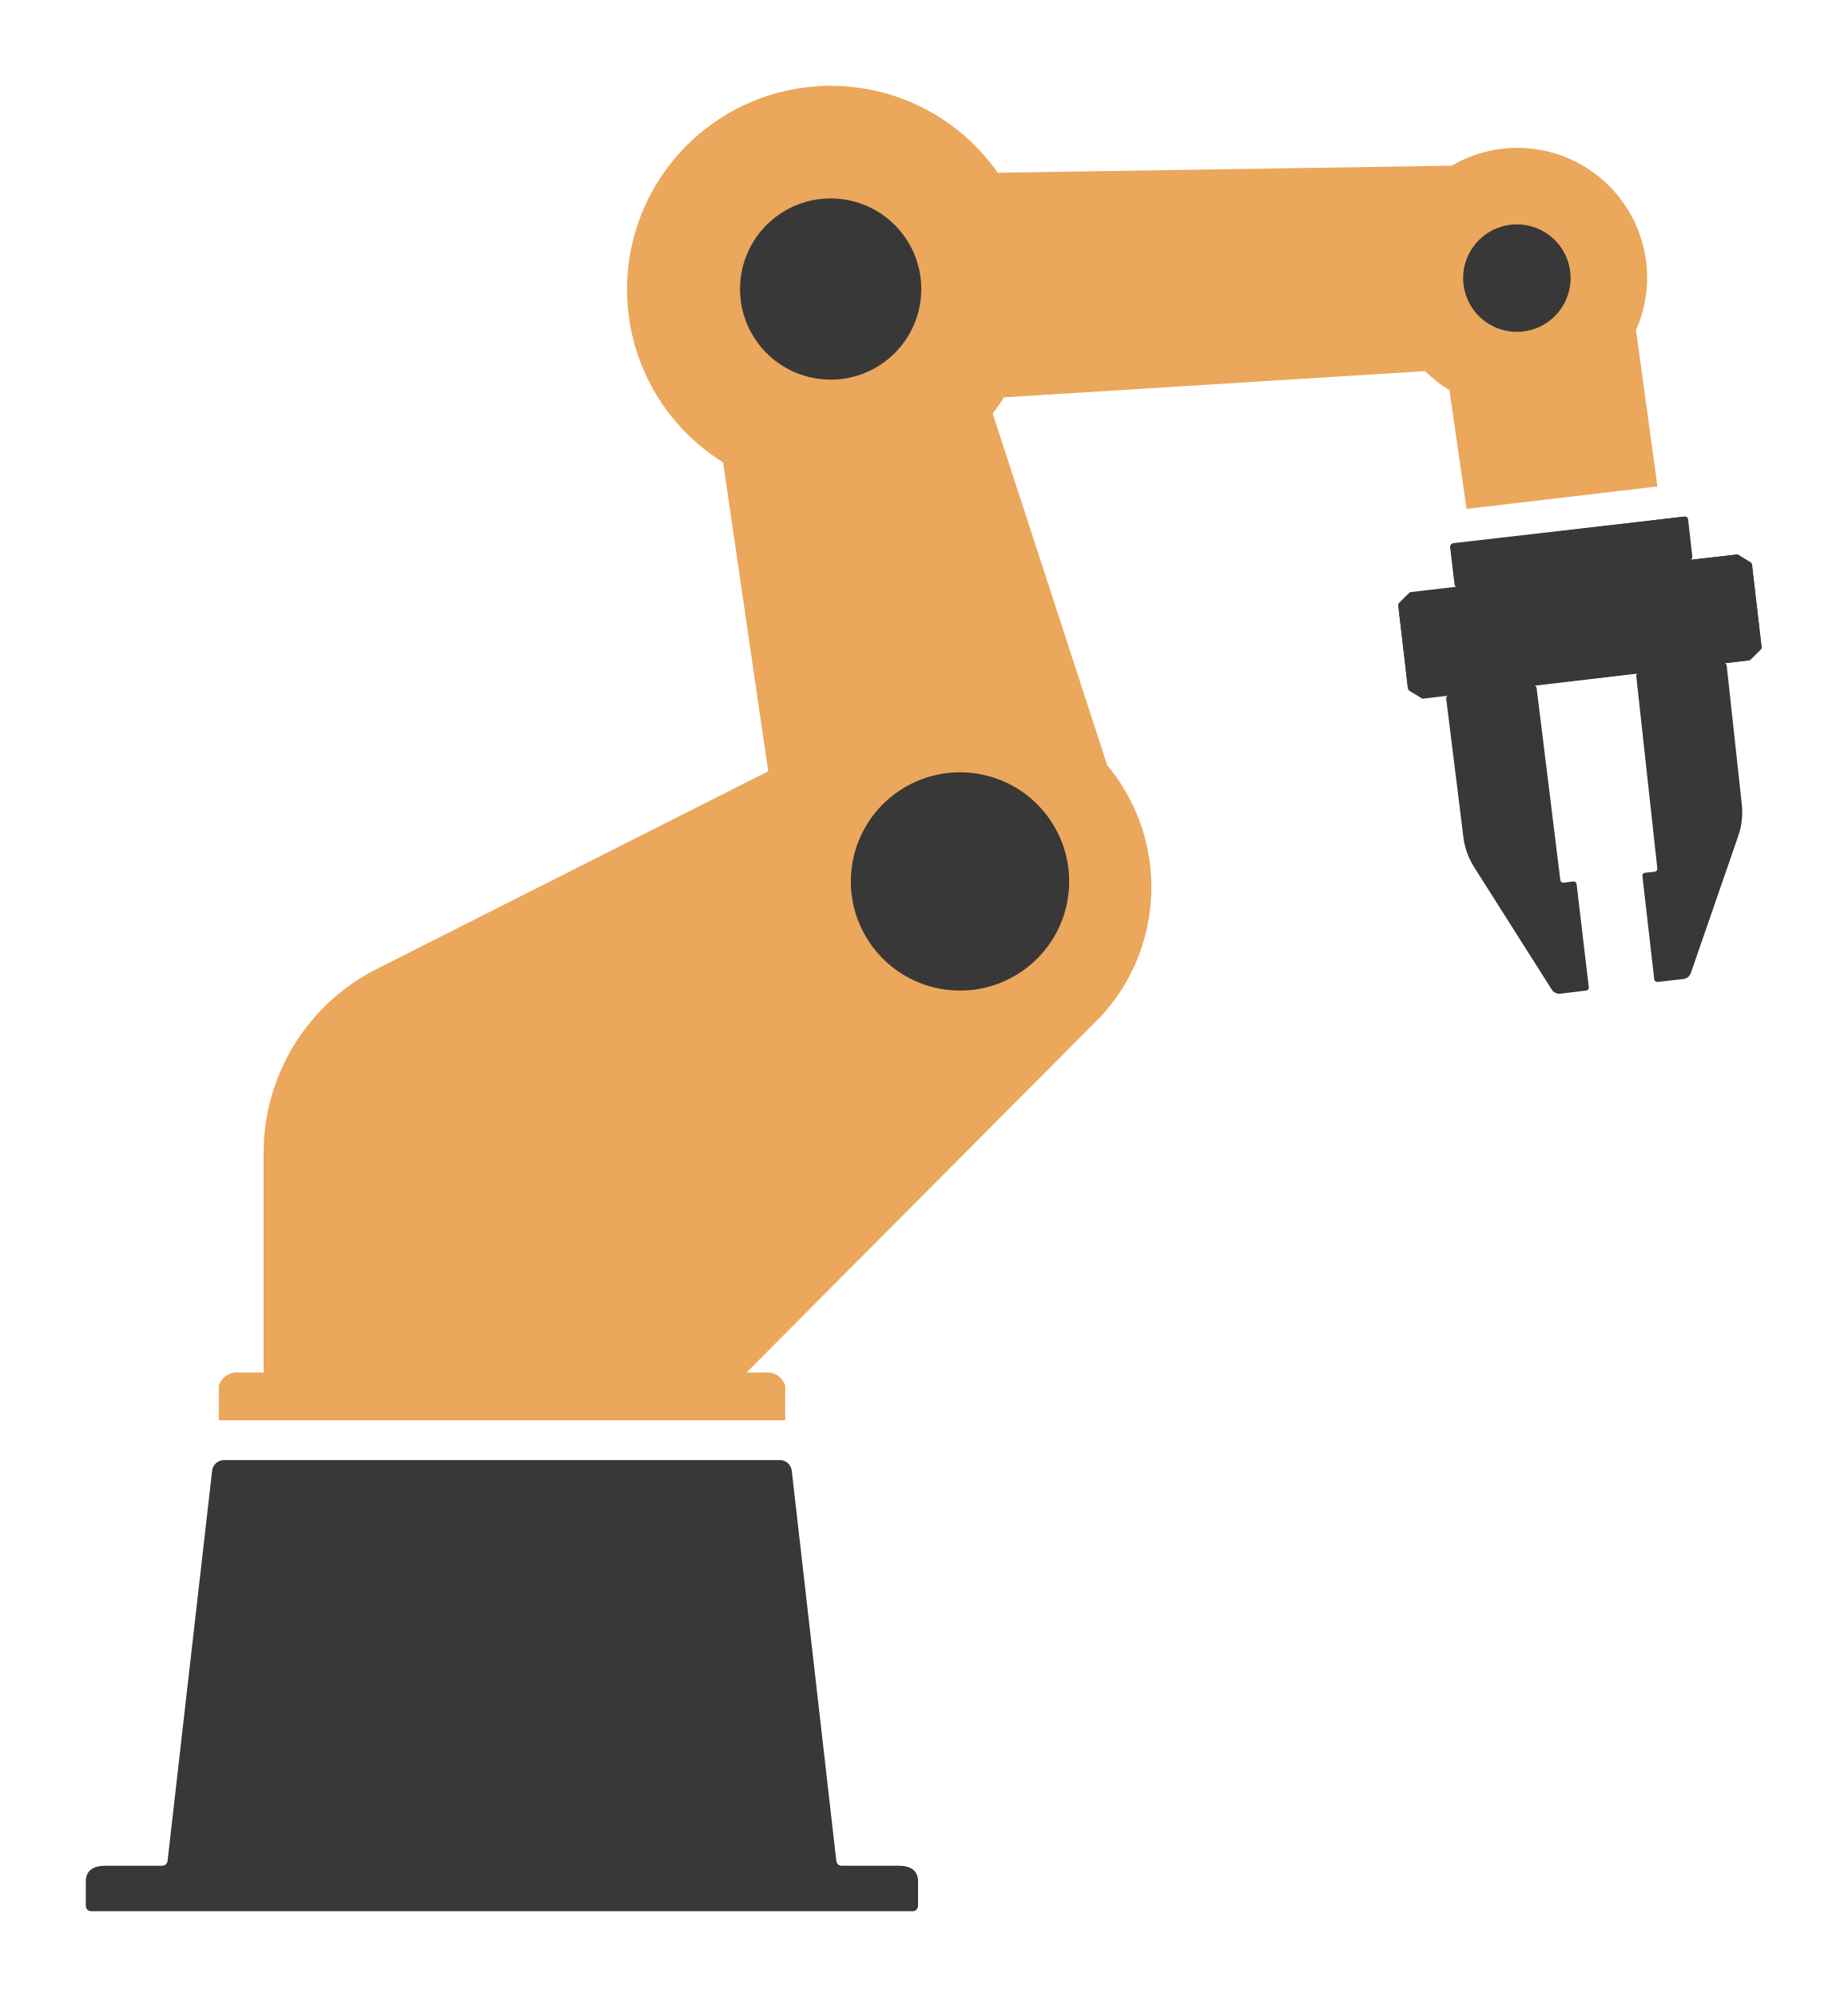
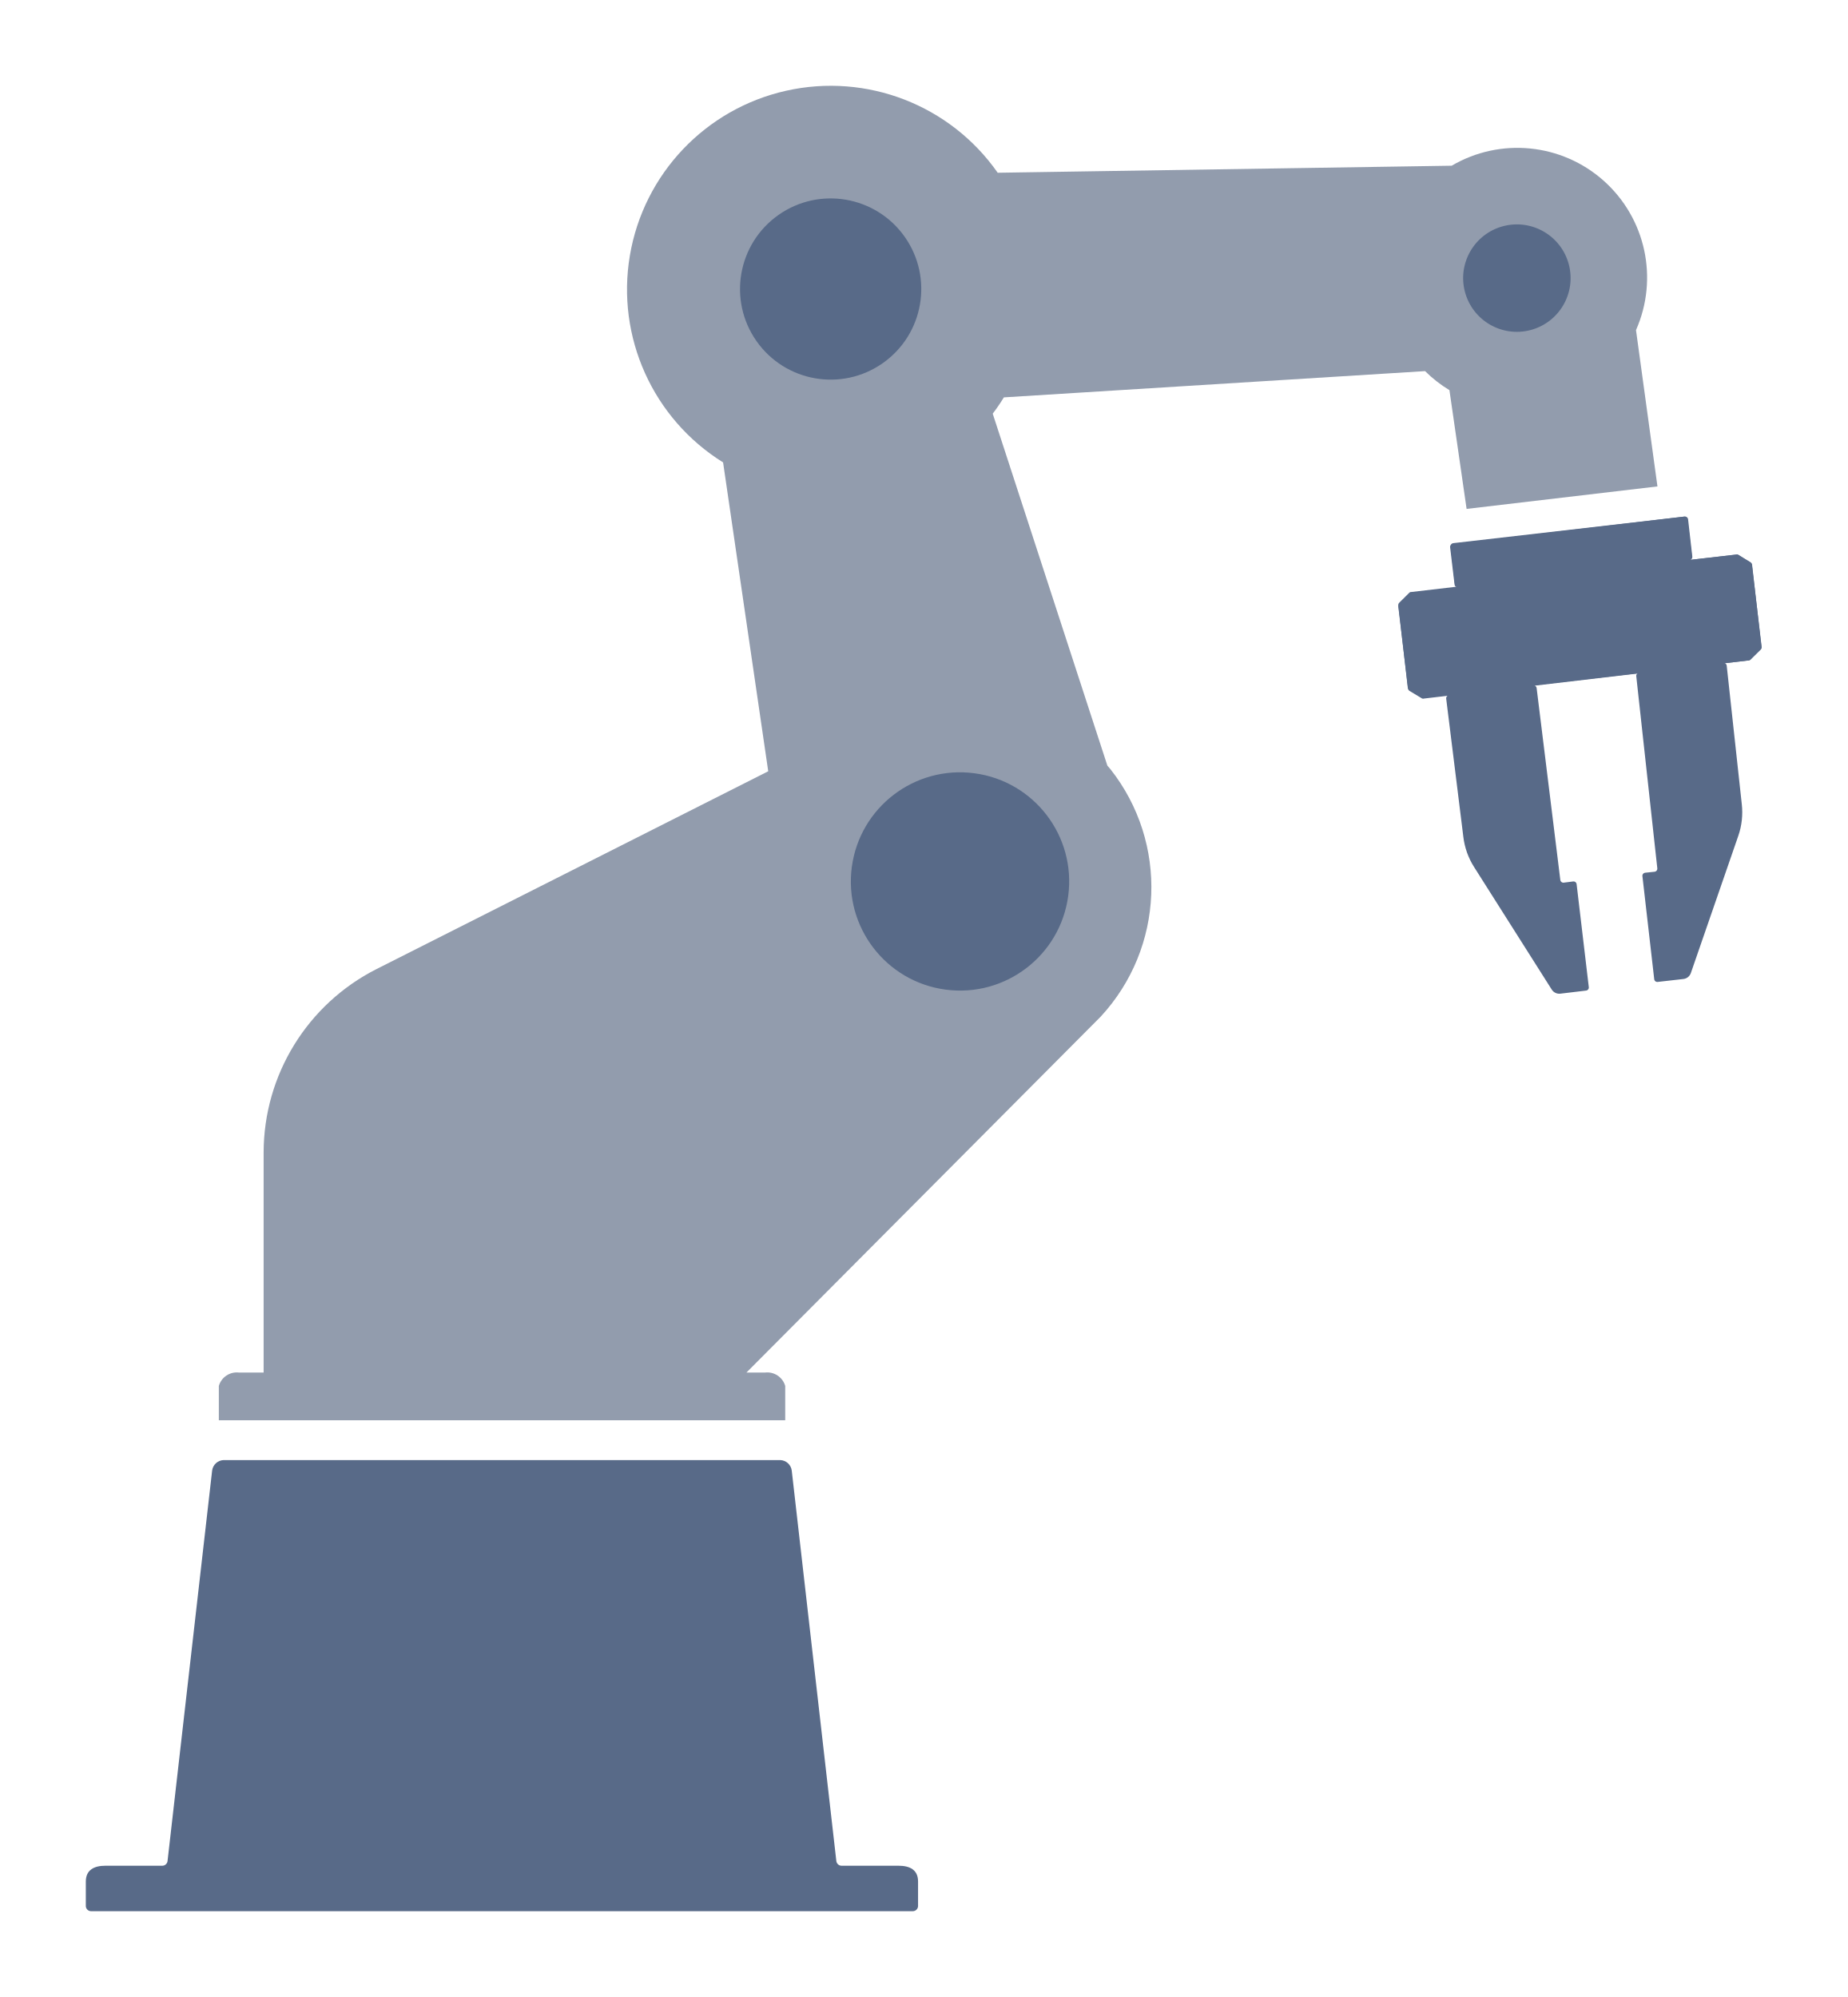
<svg xmlns="http://www.w3.org/2000/svg" id="Layer_1" data-name="Layer 1" viewBox="0 0 107.642 116.377" version="1.1" width="107.642" height="116.377">
  <defs id="defs62">
    <style id="al_style">
-       .line{fill:#929cad;}
-       .assembly{fill:#586a88;}
-       .crane{fill:#eba75b;}
-       .accent{fill:#383838;}
+       .crane{fill:#929cad;}
+       .accent{fill:#586a88;}
    </style>
  </defs>
  <path class="crane" d="M 95.32,19.237 A 7.56,7.56 0 0 0 84.58,9.657 L 58.13,10.067 v 0 a 11.87,11.87 0 1 0 -16,16.88 l 2.63,18 -22.83,11.53 a 12,12 0 0 0 -6.57,10.68 v 12.83 h -1.43 a 1.09,1.09 0 0 0 -1.18,0.78 v 2 h 33 v -2 a 1.09,1.09 0 0 0 -1.18,-0.78 h -1.08 l 20.64,-20.74 a 11.11,11.11 0 0 0 0.57,-14.42 l -0.18,-0.21 -6.68,-20.51 q 0.35,-0.46 0.65,-0.95 l 24.54,-1.53 a 7.6,7.6 0 0 0 1.42,1.11 l 1,6.92 11.12,-1.31 z" id="path90" />
  <g id="_Group_" data-name="&lt;Group&gt;" transform="translate(-451.18,4.977128)">
    <path class="accent" d="M 544.32,323.29 H 528.1 a 0.7,0.7 0 0 0 -0.67,0.61 l -2.6,22.77 a 0.31,0.31 0 0 1 -0.32,0.26 h -3.3 c -0.65,0 -1.14,0.24 -1.14,0.92 v 1.44 a 0.31,0.31 0 0 0 0.32,0.29 h 47.85 a 0.31,0.31 0 0 0 0.32,-0.29 v -1.44 c 0,-0.69 -0.49,-0.92 -1.14,-0.92 h -3.3 a 0.31,0.31 0 0 1 -0.32,-0.26 l -2.6,-22.77 a 0.7,0.7 0 0 0 -0.67,-0.61 z" transform="translate(-63.89,-243.18)" id="path96" />
  </g>
  <circle class="accent" cx="29.882" cy="41.63" r="5.28" transform="rotate(-35.14)" id="circle99" />
  <circle class="accent" cx="-43.529" cy="62.229" r="6.36" transform="rotate(-82.41)" id="circle101" />
  <circle class="accent" cx="81.327" cy="38.203" r="3.13" transform="rotate(-14.77)" id="circle103" />
  <g id="g132" transform="translate(-451.18,4.977128)">
    <g id="g126">
      <path class="accent" d="m 617.14,271.1 a 0.18,0.18 0 0 0 -0.09,-0.14 l -0.72,-0.44 a 0.18,0.18 0 0 0 -0.12,0 l -2.66,0.31 a 0.2,0.2 0 0 0 0.1,-0.18 l -0.26,-2.18 a 0.18,0.18 0 0 0 -0.2,-0.16 l -13.47,1.59 a 0.18,0.18 0 0 0 -0.16,0.2 l 0.26,2.18 a 0.18,0.18 0 0 0 0.16,0.15 l -2.68,0.32 a 0.18,0.18 0 0 0 -0.11,0.05 l -0.6,0.6 a 0.18,0.18 0 0 0 -0.05,0.15 l 0.57,4.78 a 0.18,0.18 0 0 0 0.09,0.14 l 0.73,0.44 a 0.18,0.18 0 0 0 0.12,0 l 1.36,-0.16 a 0.17,0.17 0 0 0 -0.08,0.16 l 1,8.06 a 4.19,4.19 0 0 0 0.62,1.75 l 4.53,7.15 a 0.52,0.52 0 0 0 0.5,0.24 l 1.5,-0.18 a 0.18,0.18 0 0 0 0.16,-0.2 l -0.71,-6 a 0.18,0.18 0 0 0 -0.2,-0.16 l -0.55,0.07 a 0.18,0.18 0 0 1 -0.2,-0.16 L 604.6,278.3 a 0.17,0.17 0 0 0 -0.11,-0.14 l 12.46,-1.47 a 0.18,0.18 0 0 0 0.11,-0.05 l 0.6,-0.6 a 0.18,0.18 0 0 0 0.05,-0.15 z" transform="translate(-63.89,-243.18)" id="path92" />
    </g>
    <path id="path92-3" d="m 532.654,30.299 a 0.18,0.18 0 0 1 0.055,-0.157 l 0.6,-0.594 a 0.18,0.18 0 0 1 0.117,-0.028 l 2.66,-0.31 a 0.2,0.2 0 0 1 -0.139,-0.152 l -0.248,-2.181 a 0.18,0.18 0 0 1 0.158,-0.202 l 13.475,-1.548 a 0.18,0.18 0 0 1 0.202,0.158 l 0.248,2.181 A 0.18,0.18 0 0 1 549.66,27.65 l 2.682,-0.304 a 0.18,0.18 0 0 1 0.119,0.023 l 0.722,0.446 a 0.18,0.18 0 0 1 0.083,0.134 l 0.544,4.783 a 0.18,0.18 0 0 1 -0.055,0.157 l -0.609,0.596 a 0.18,0.18 0 0 1 -0.117,0.028 l -1.36,0.157 a 0.17,0.17 0 0 1 0.115,0.137 l 0.879,8.074 a 4.19,4.19 0 0 1 -0.201,1.846 l -2.766,8 a 0.52,0.52 0 0 1 -0.431,0.348 l -1.501,0.17 a 0.18,0.18 0 0 1 -0.202,-0.158 l -0.688,-6.003 a 0.18,0.18 0 0 1 0.158,-0.202 l 0.551,-0.058 a 0.18,0.18 0 0 0 0.158,-0.202 l -1.226,-11.198 a 0.17,0.17 0 0 1 0.075,-0.162 l -12.464,1.433 a 0.18,0.18 0 0 1 -0.119,-0.023 l -0.722,-0.446 a 0.18,0.18 0 0 1 -0.083,-0.134 z" class="accent" />
  </g>
</svg>
